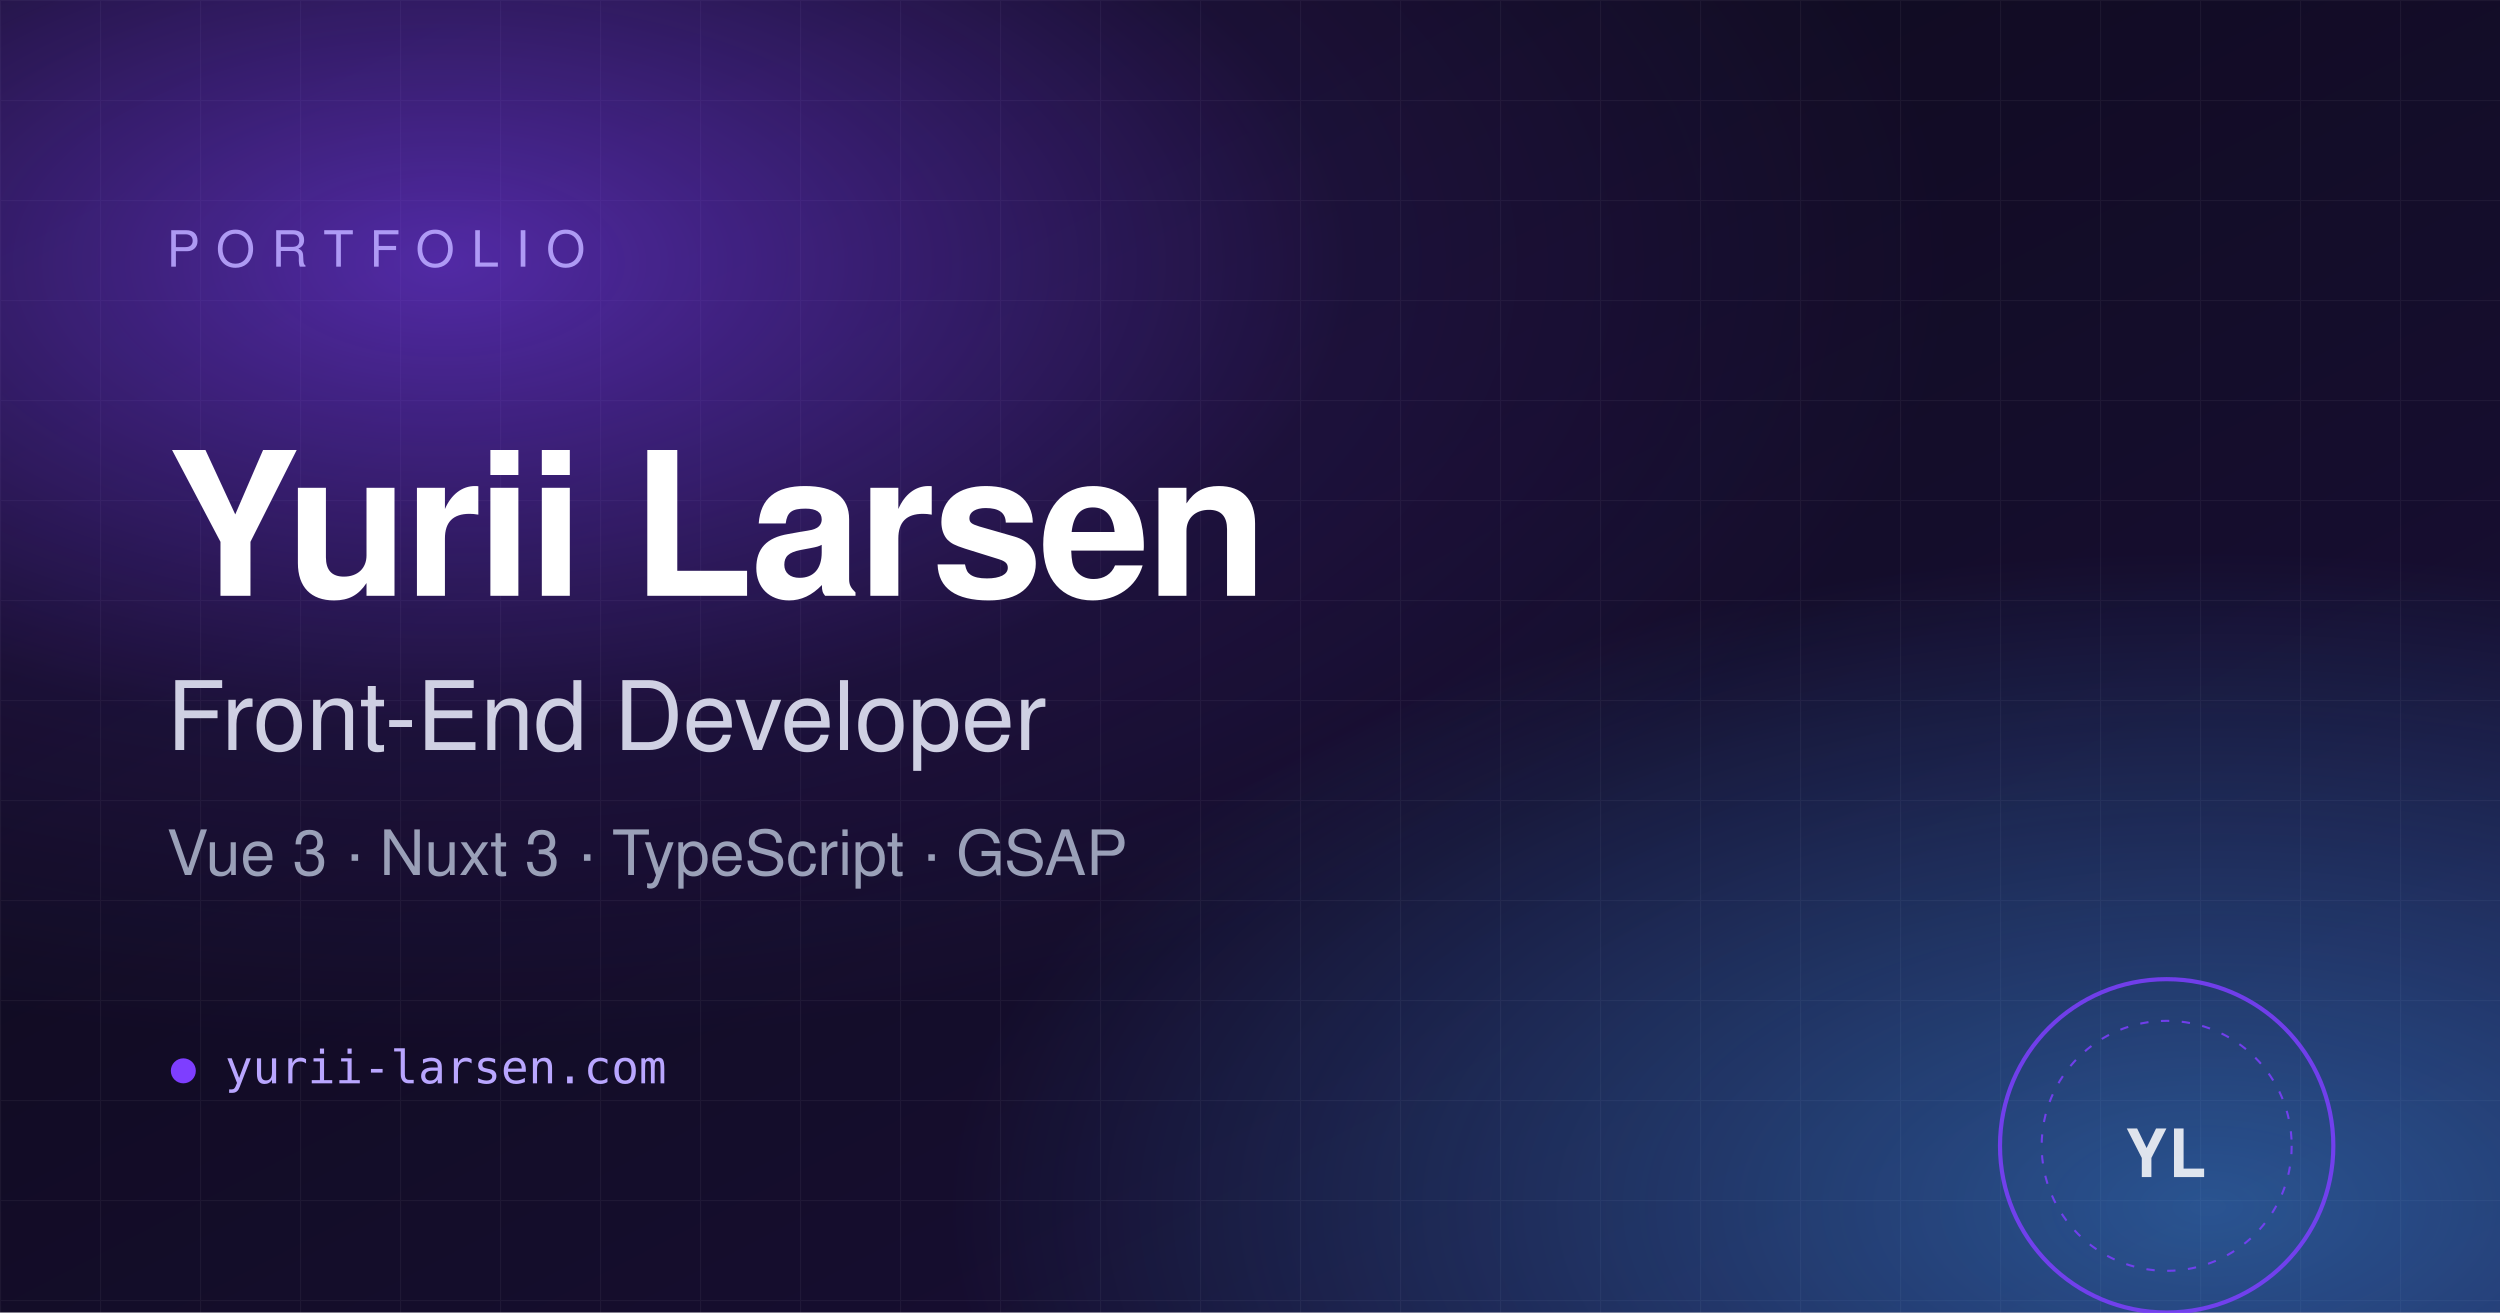
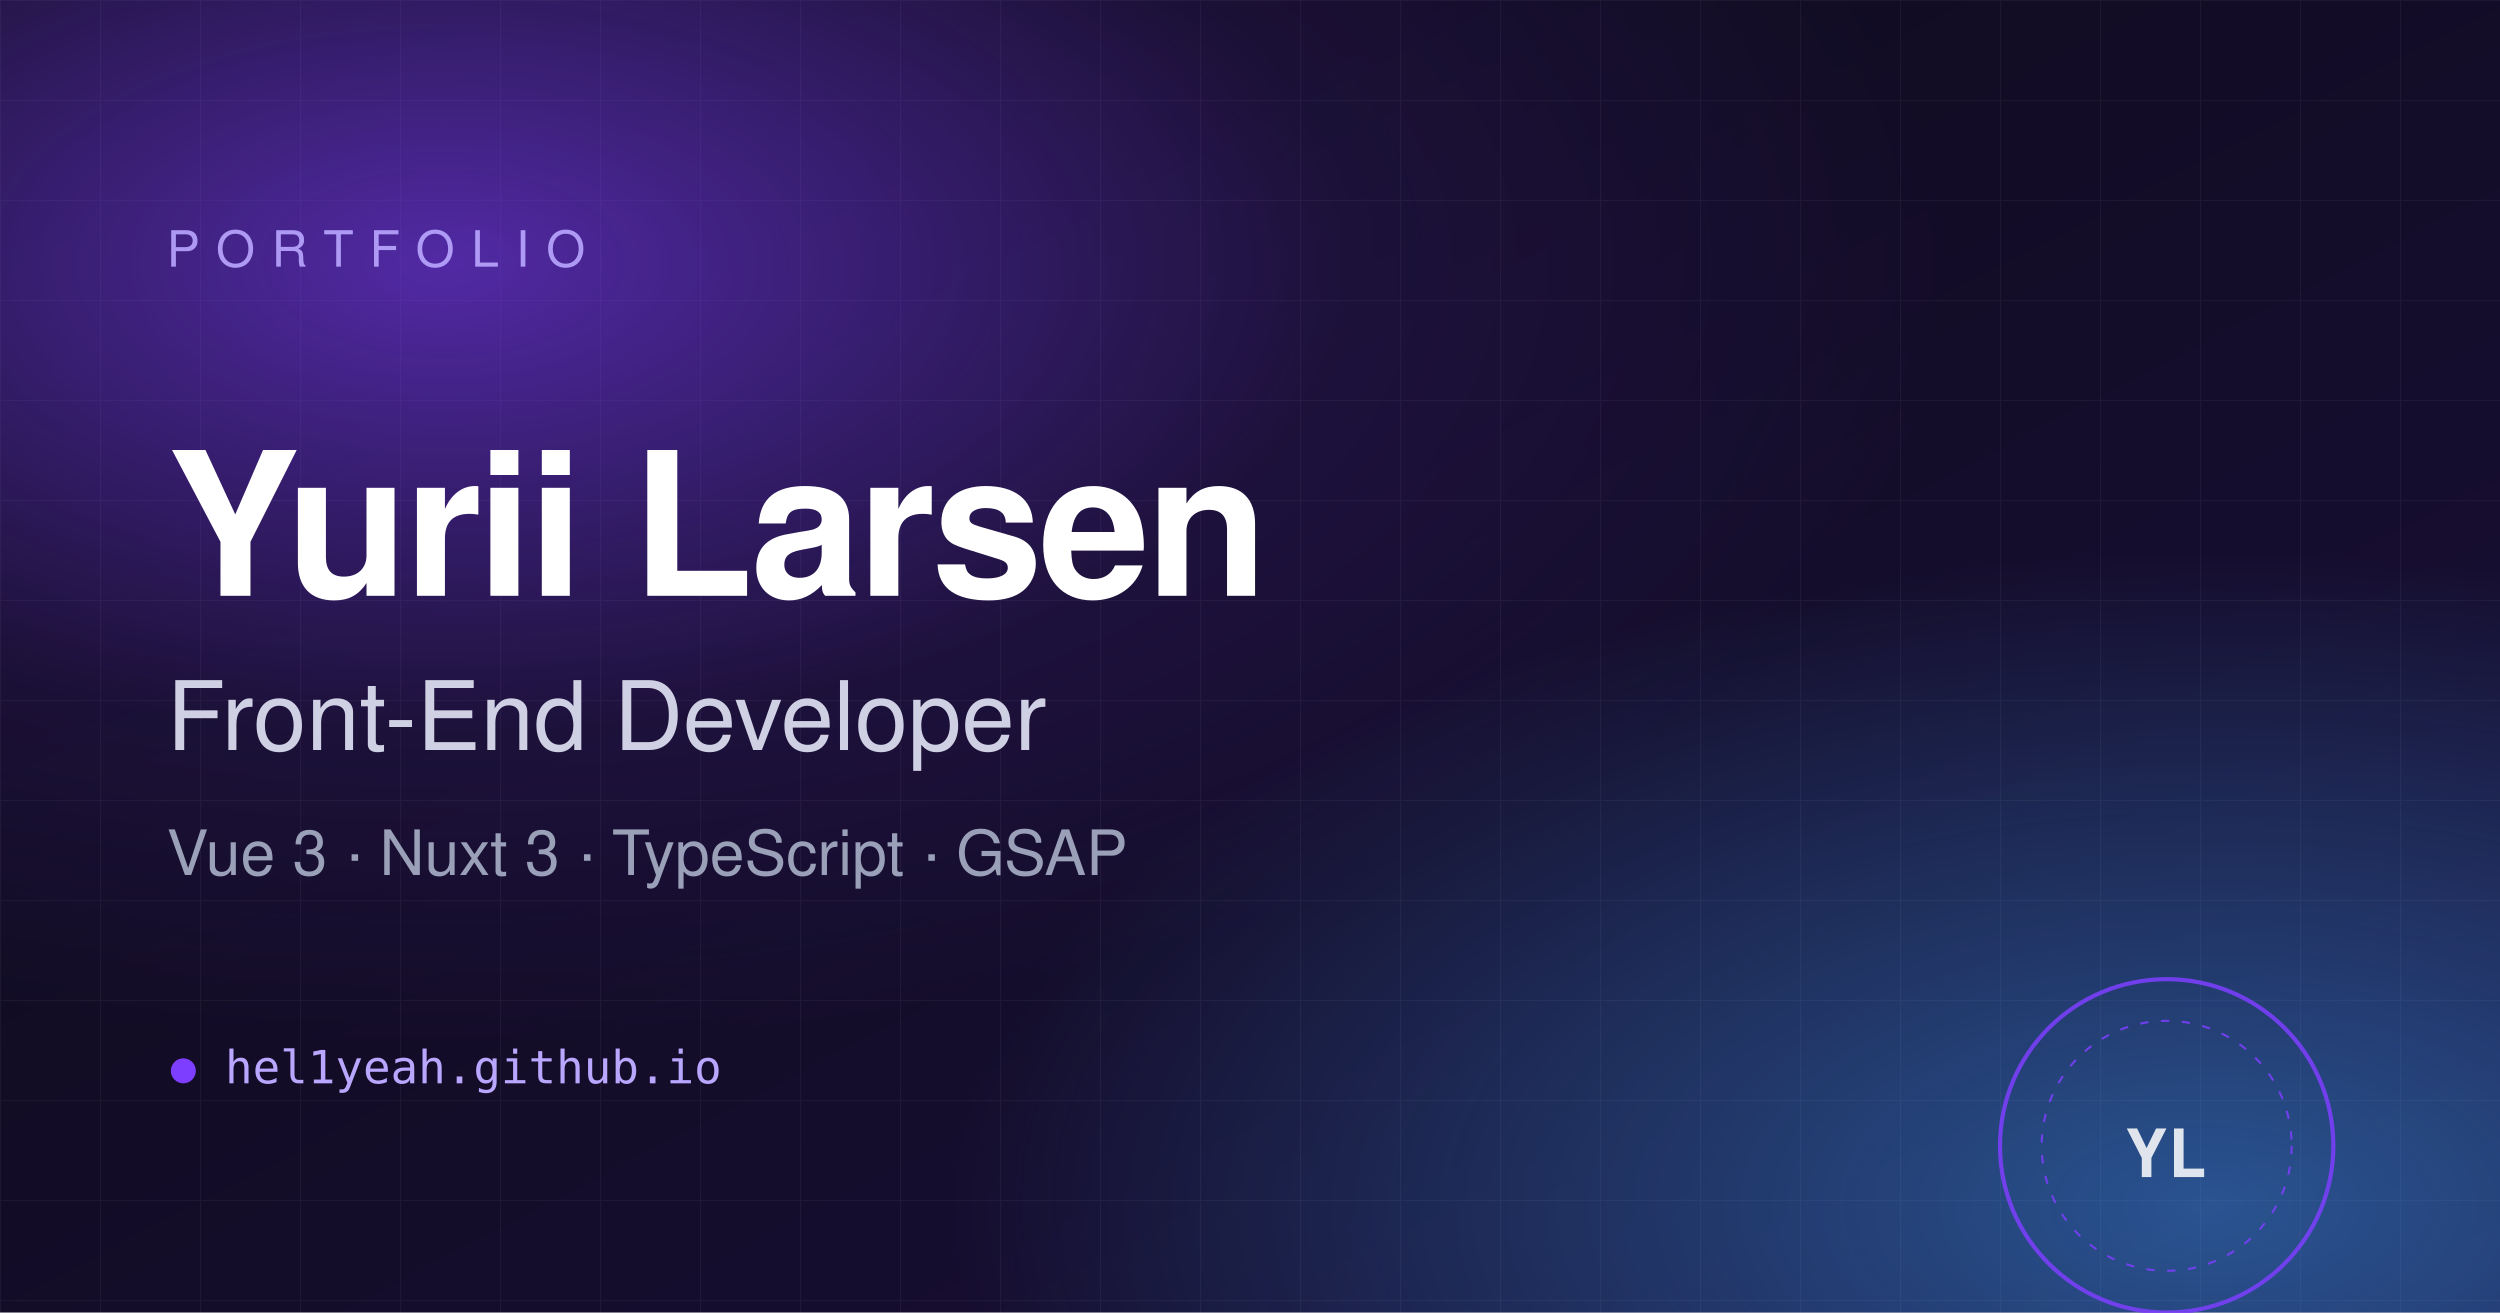
<svg xmlns="http://www.w3.org/2000/svg" viewBox="0 0 1200 630" width="1200" height="630" role="img" aria-label="Yurii Larsen — Front-End Developer">
  <defs>
    <linearGradient id="bg" x1="0" y1="0" x2="1" y2="1">
      <stop offset="0%" stop-color="#0c0a16" />
      <stop offset="100%" stop-color="#1a0f3a" />
    </linearGradient>
    <radialGradient id="accent" cx="18%" cy="20%" r="60%">
      <stop offset="0%" stop-color="#7e3eff" stop-opacity="0.6" />
      <stop offset="60%" stop-color="#7e3eff" stop-opacity="0.1" />
      <stop offset="100%" stop-color="#7e3eff" stop-opacity="0" />
    </radialGradient>
    <radialGradient id="accent2" cx="88%" cy="92%" r="50%">
      <stop offset="0%" stop-color="#3ea8ff" stop-opacity="0.45" />
      <stop offset="100%" stop-color="#3ea8ff" stop-opacity="0" />
    </radialGradient>
    <pattern id="grid" x="0" y="0" width="48" height="48" patternUnits="userSpaceOnUse">
      <path d="M 48 0 L 0 0 0 48" fill="none" stroke="#ffffff" stroke-opacity="0.05" stroke-width="1" />
    </pattern>
  </defs>
  <rect width="1200" height="630" fill="url(#bg)" />
  <rect width="1200" height="630" fill="url(#grid)" />
  <rect width="1200" height="630" fill="url(#accent)" />
  <rect width="1200" height="630" fill="url(#accent2)" />
  <g font-family="-apple-system, BlinkMacSystemFont, 'SF Pro Display', 'Segoe UI', Helvetica, Arial, sans-serif" fill="#ffffff">
    <text x="80" y="128" font-size="24" font-weight="500" letter-spacing="8" fill="#b9a6ff" opacity="0.9">PORTFOLIO</text>
    <text x="80" y="286" font-size="96" font-weight="700" letter-spacing="-2">Yurii Larsen</text>
    <text x="80" y="360" font-size="46" font-weight="500" fill="#cfd0e3">Front-End Developer</text>
    <text x="80" y="420" font-size="30" font-weight="400" fill="#9aa0b8">Vue 3 · Nuxt 3 · TypeScript · GSAP</text>
  </g>
  <g transform="translate(80,520)" font-family="ui-monospace, SFMono-Regular, Menlo, monospace" font-size="22" fill="#b9a6ff">
    <circle cx="8" cy="-6" r="6" fill="#7e3eff" />
-     <text x="28" y="0">yurii-larsen.com</text>
+     <text x="28" y="0">hel1yeah.github.io</text>
  </g>
  <g transform="translate(960,470)" opacity="0.85">
    <circle cx="80" cy="80" r="80" fill="none" stroke="#7e3eff" stroke-width="2" />
    <circle cx="80" cy="80" r="60" fill="none" stroke="#7e3eff" stroke-width="1" stroke-dasharray="4 6" />
    <text x="80" y="95" text-anchor="middle" font-family="ui-monospace, SFMono-Regular, Menlo, monospace" font-size="32" font-weight="700" fill="#ffffff">YL</text>
  </g>
</svg>
